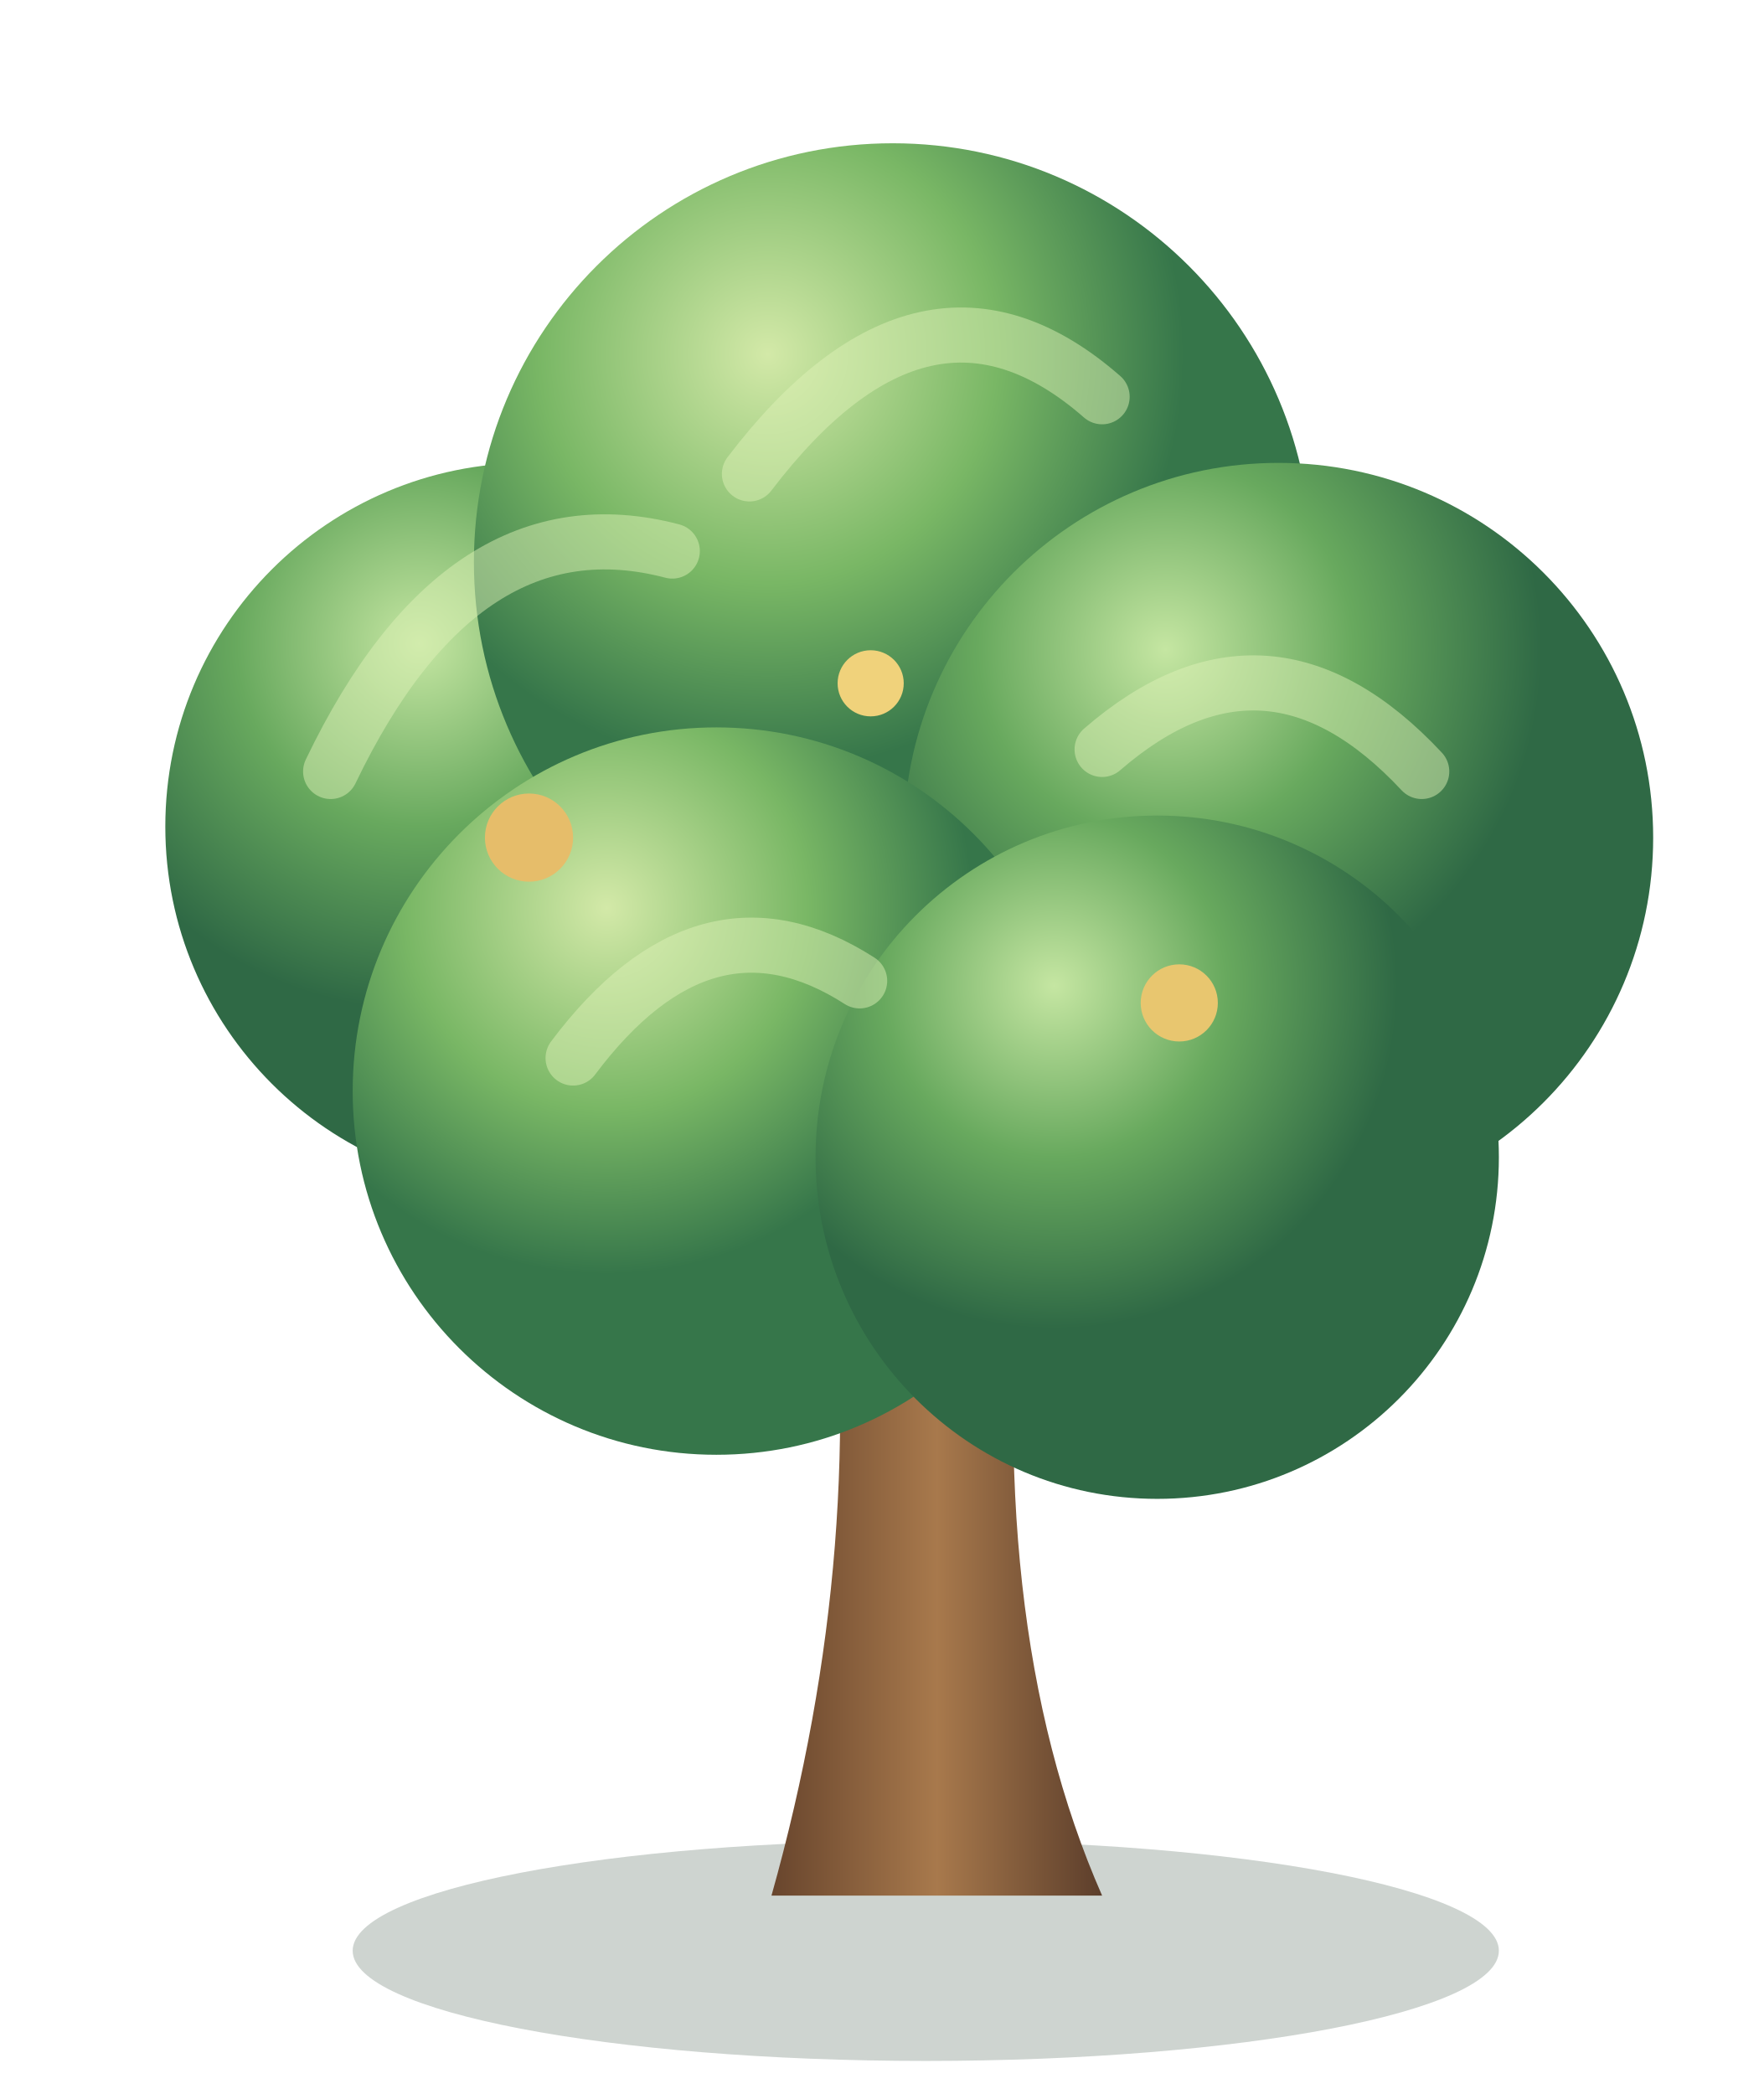
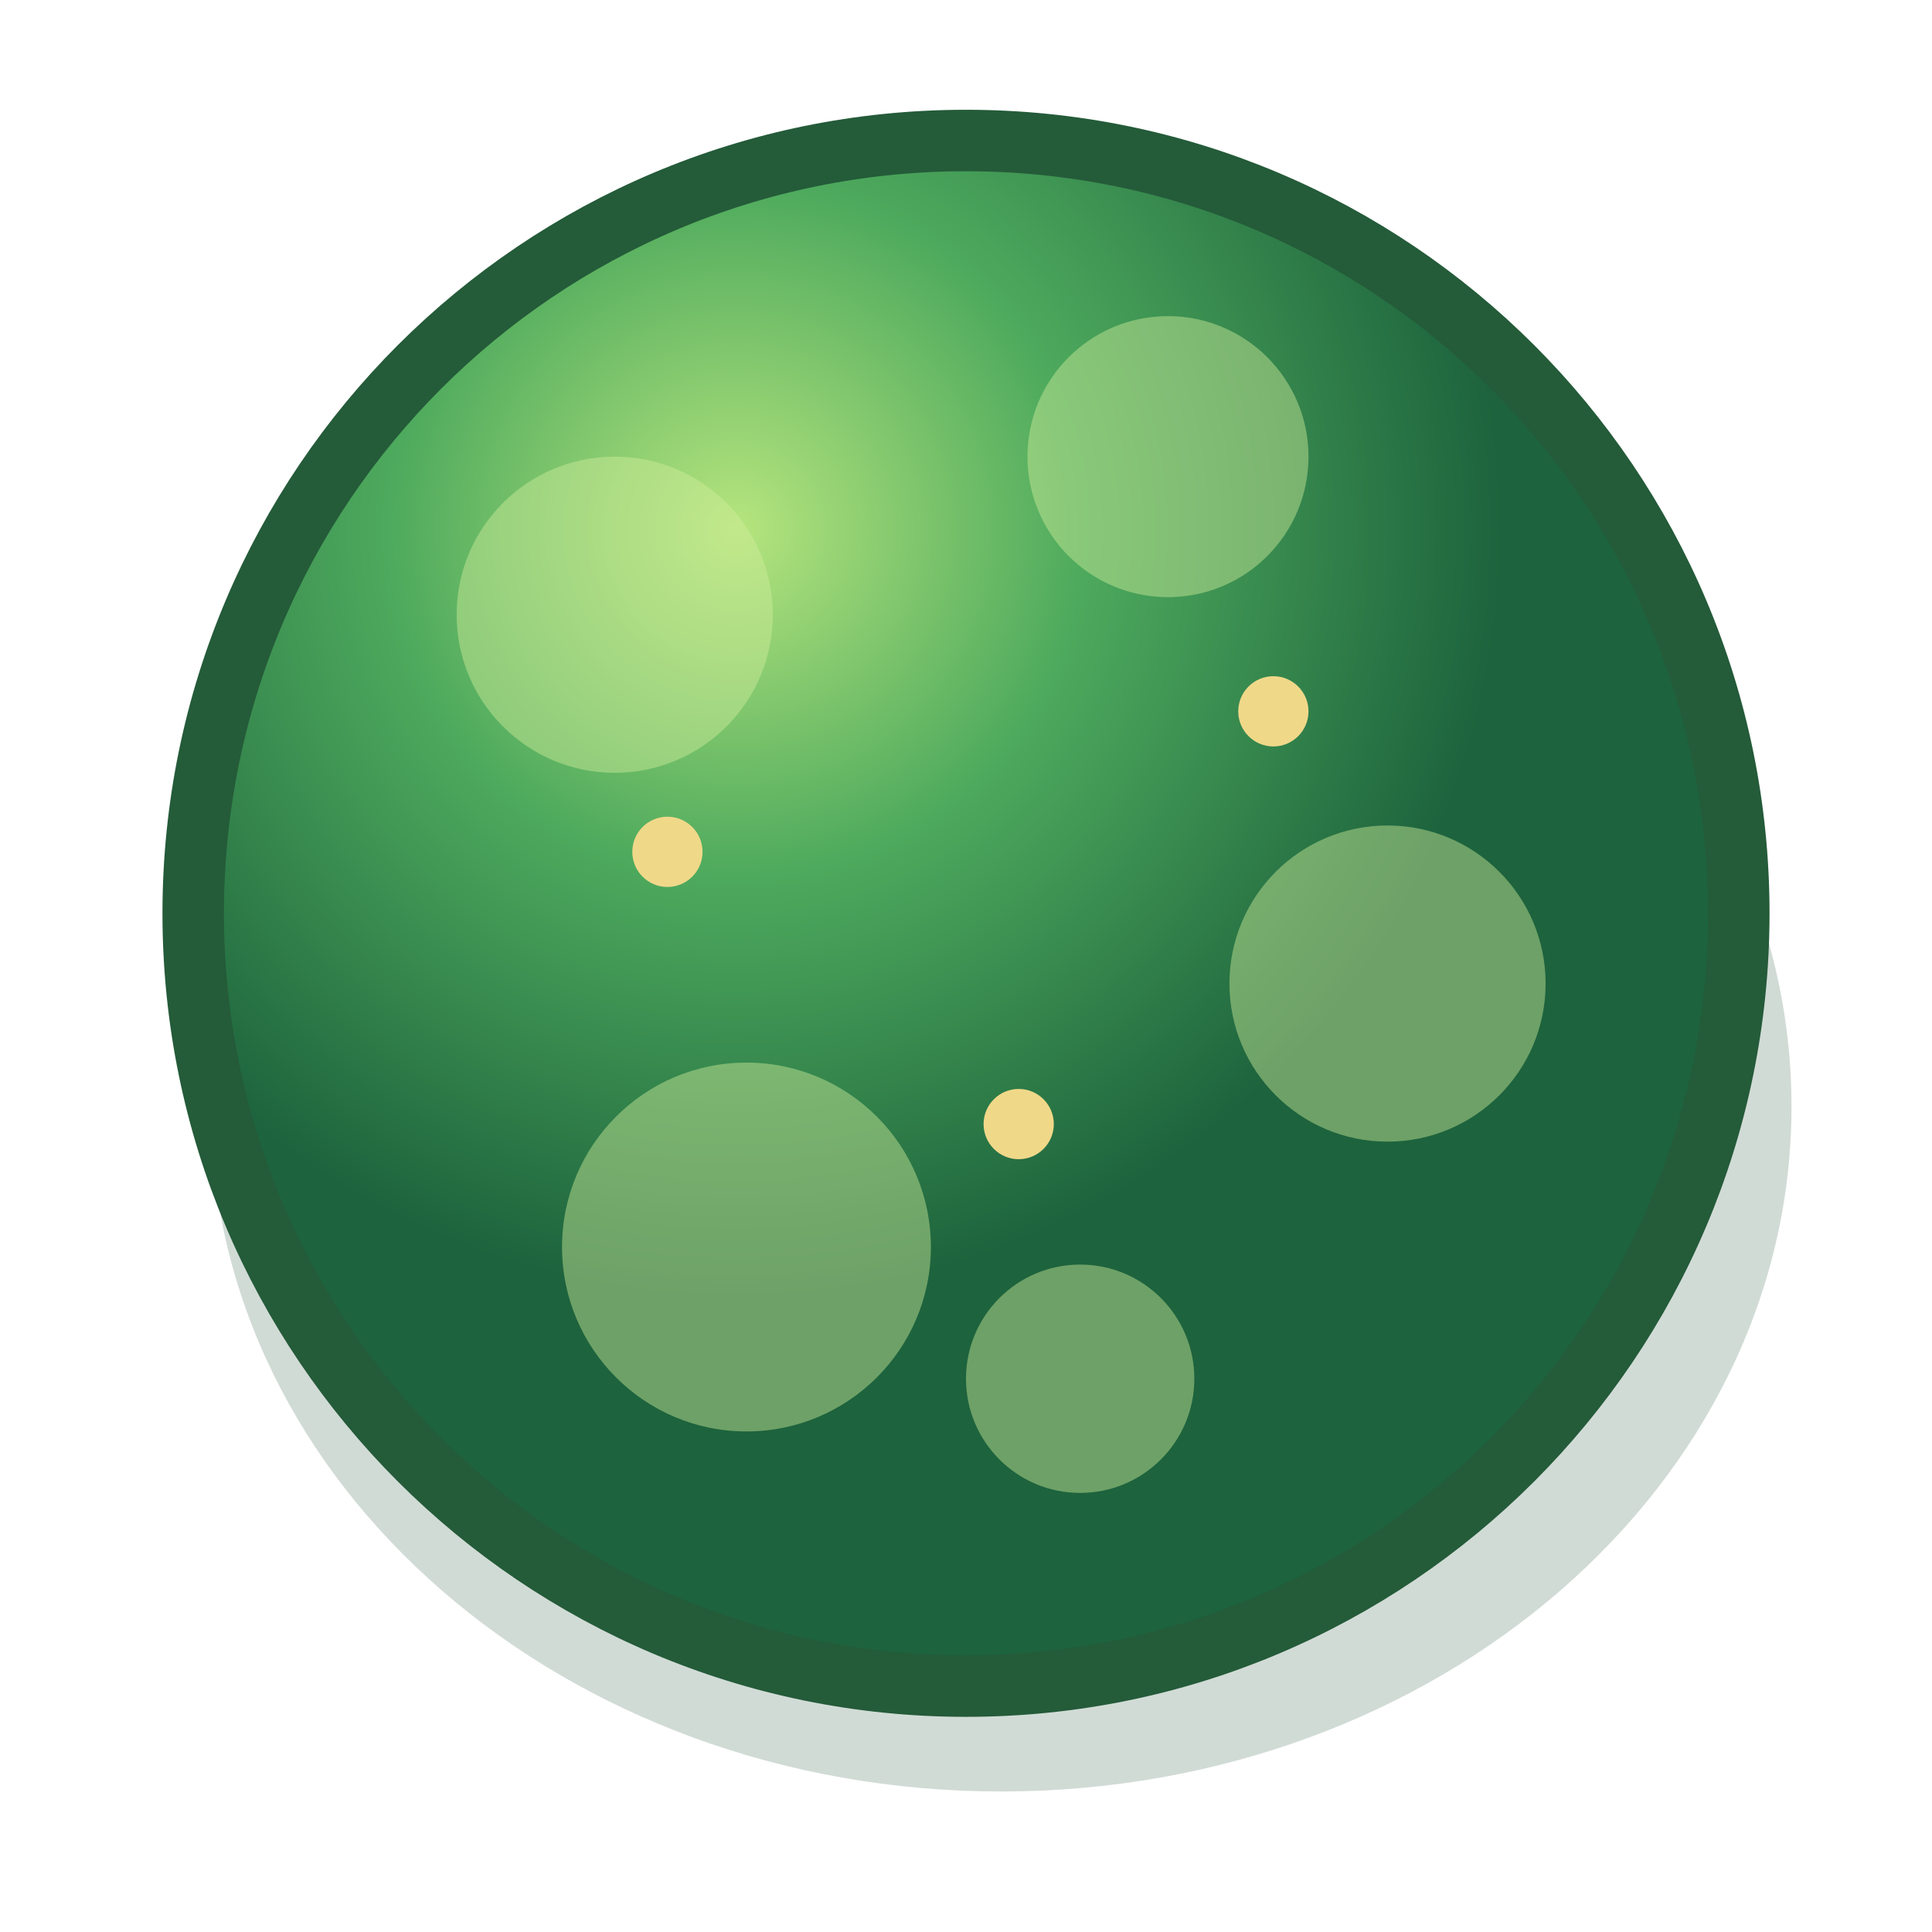
- <svg xmlns="http://www.w3.org/2000/svg" viewBox="0 0 160 190">
+ <svg xmlns="http://www.w3.org/2000/svg" width="220" height="220" viewBox="0 0 220 220">
  <defs>
-     <radialGradient id="leaf1" cx="35%" cy="25%">
-       <stop stop-color="#c5e6a2" />
-       <stop offset=".5" stop-color="#68a95e" />
-       <stop offset="1" stop-color="#2f6945" />
+     <radialGradient id="g" cx="35%" cy="25%">
+       <stop stop-color="#b6e57e" />
+       <stop offset=".45" stop-color="#4eaa5d" />
+       <stop offset="1" stop-color="#1d633d" />
    </radialGradient>
-     <radialGradient id="leaf2" cx="35%" cy="25%">
-       <stop stop-color="#d3e9a8" />
-       <stop offset=".55" stop-color="#79b765" />
-       <stop offset="1" stop-color="#36764a" />
-     </radialGradient>
-     <linearGradient id="bark">
-       <stop stop-color="#68452d" />
-       <stop offset=".5" stop-color="#a8794c" />
-       <stop offset="1" stop-color="#5c3e2b" />
-     </linearGradient>
  </defs>
-   <ellipse cx="84" cy="177" rx="52" ry="10" fill="#203c2b" opacity=".22" />
-   <path d="M70 172q9-32 5-63h18q-4 38 7 63Z" fill="url(#bark)" />
-   <path d="M82 119 53 84m34 37 31-38" stroke="#775137" stroke-width="9" stroke-linecap="round" />
-   <circle cx="48" cy="75" r="33" fill="url(#leaf1)" />
-   <circle cx="81" cy="51" r="38" fill="url(#leaf2)" />
-   <circle cx="116" cy="76" r="34" fill="url(#leaf1)" />
-   <circle cx="65" cy="99" r="33" fill="url(#leaf2)" />
-   <circle cx="105" cy="105" r="31" fill="url(#leaf1)" />
-   <path d="M30 70q12-25 31-20M68 43q16-21 32-7M100 68q15-13 29 2M52 96q12-16 26-7" fill="none" stroke="#e0f2b8" stroke-width="5" stroke-linecap="round" opacity=".48" />
-   <circle cx="48" cy="76" r="4" fill="#e6bd6a" />
-   <circle cx="107" cy="91" r="3.5" fill="#e8c66f" />
-   <circle cx="79" cy="62" r="3" fill="#f0d27b" />
+   <ellipse cx="114" cy="126" rx="90" ry="78" fill="#174a31" opacity=".2" />
+   <circle cx="110" cy="104" r="88" fill="url(#g)" stroke="#245b39" stroke-width="7" />
+   <g fill="#d0ee9c" opacity=".45">
+     <circle cx="70" cy="70" r="18" />
+     <circle cx="133" cy="52" r="16" />
+     <circle cx="158" cy="112" r="18" />
+     <circle cx="85" cy="142" r="21" />
+     <circle cx="123" cy="157" r="13" />
+   </g>
+   <g fill="#f0d889">
+     <circle cx="76" cy="97" r="4" />
+     <circle cx="145" cy="81" r="4" />
+     <circle cx="116" cy="128" r="4" />
+   </g>
</svg>
